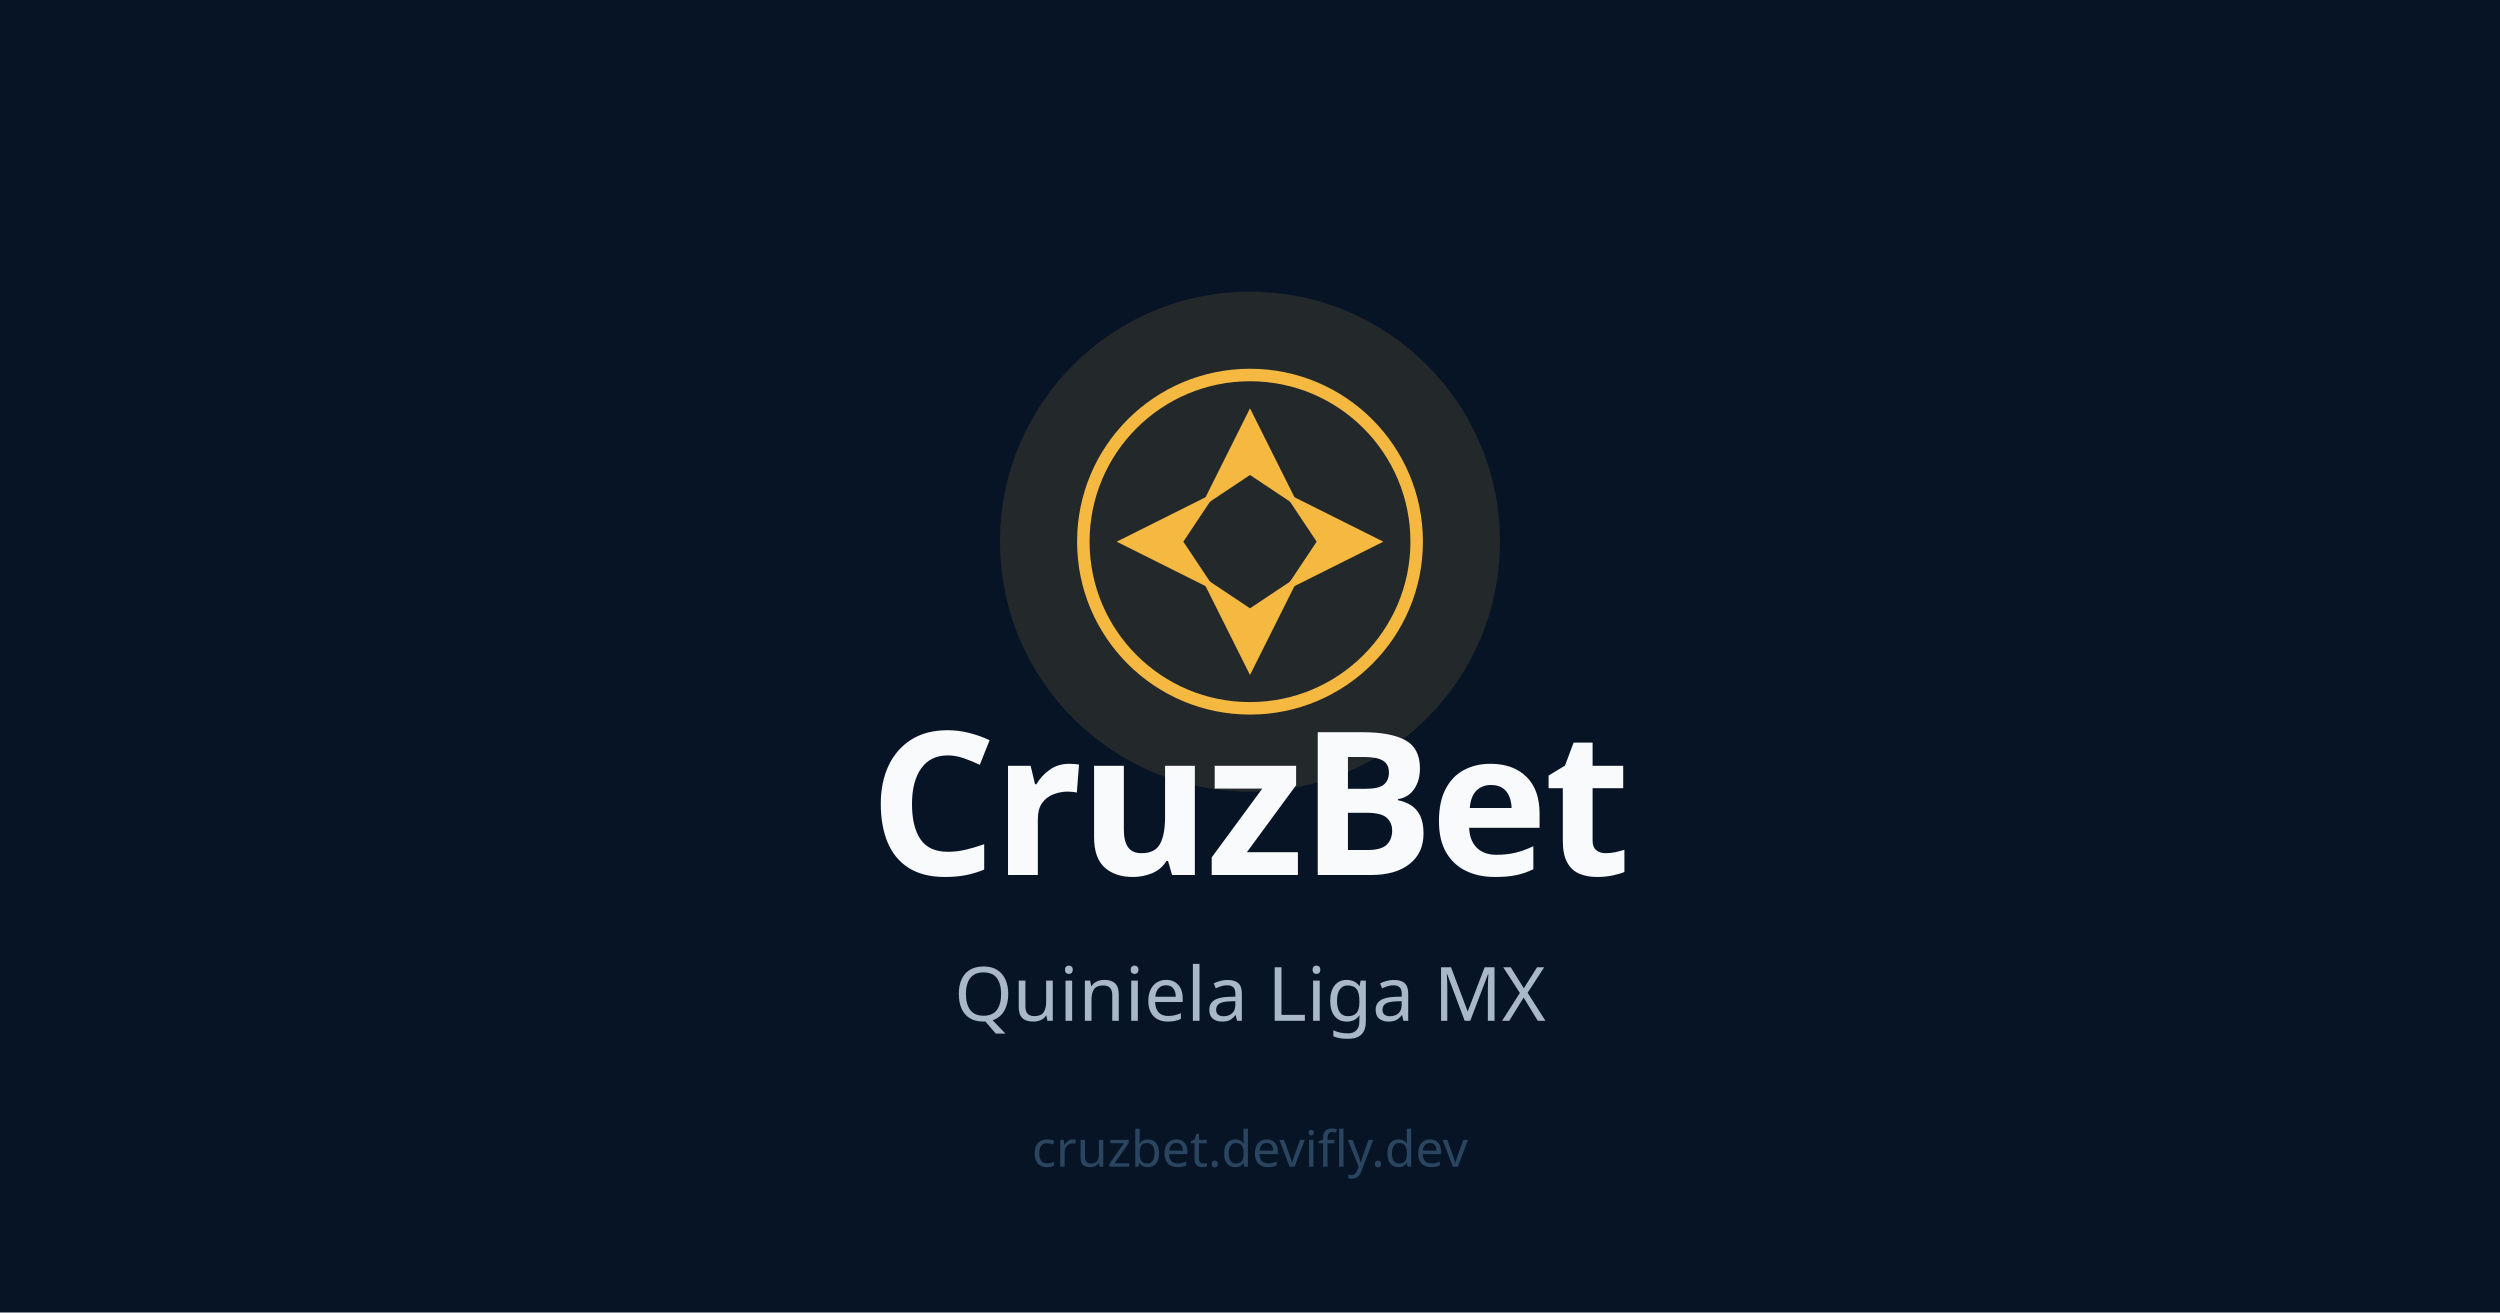
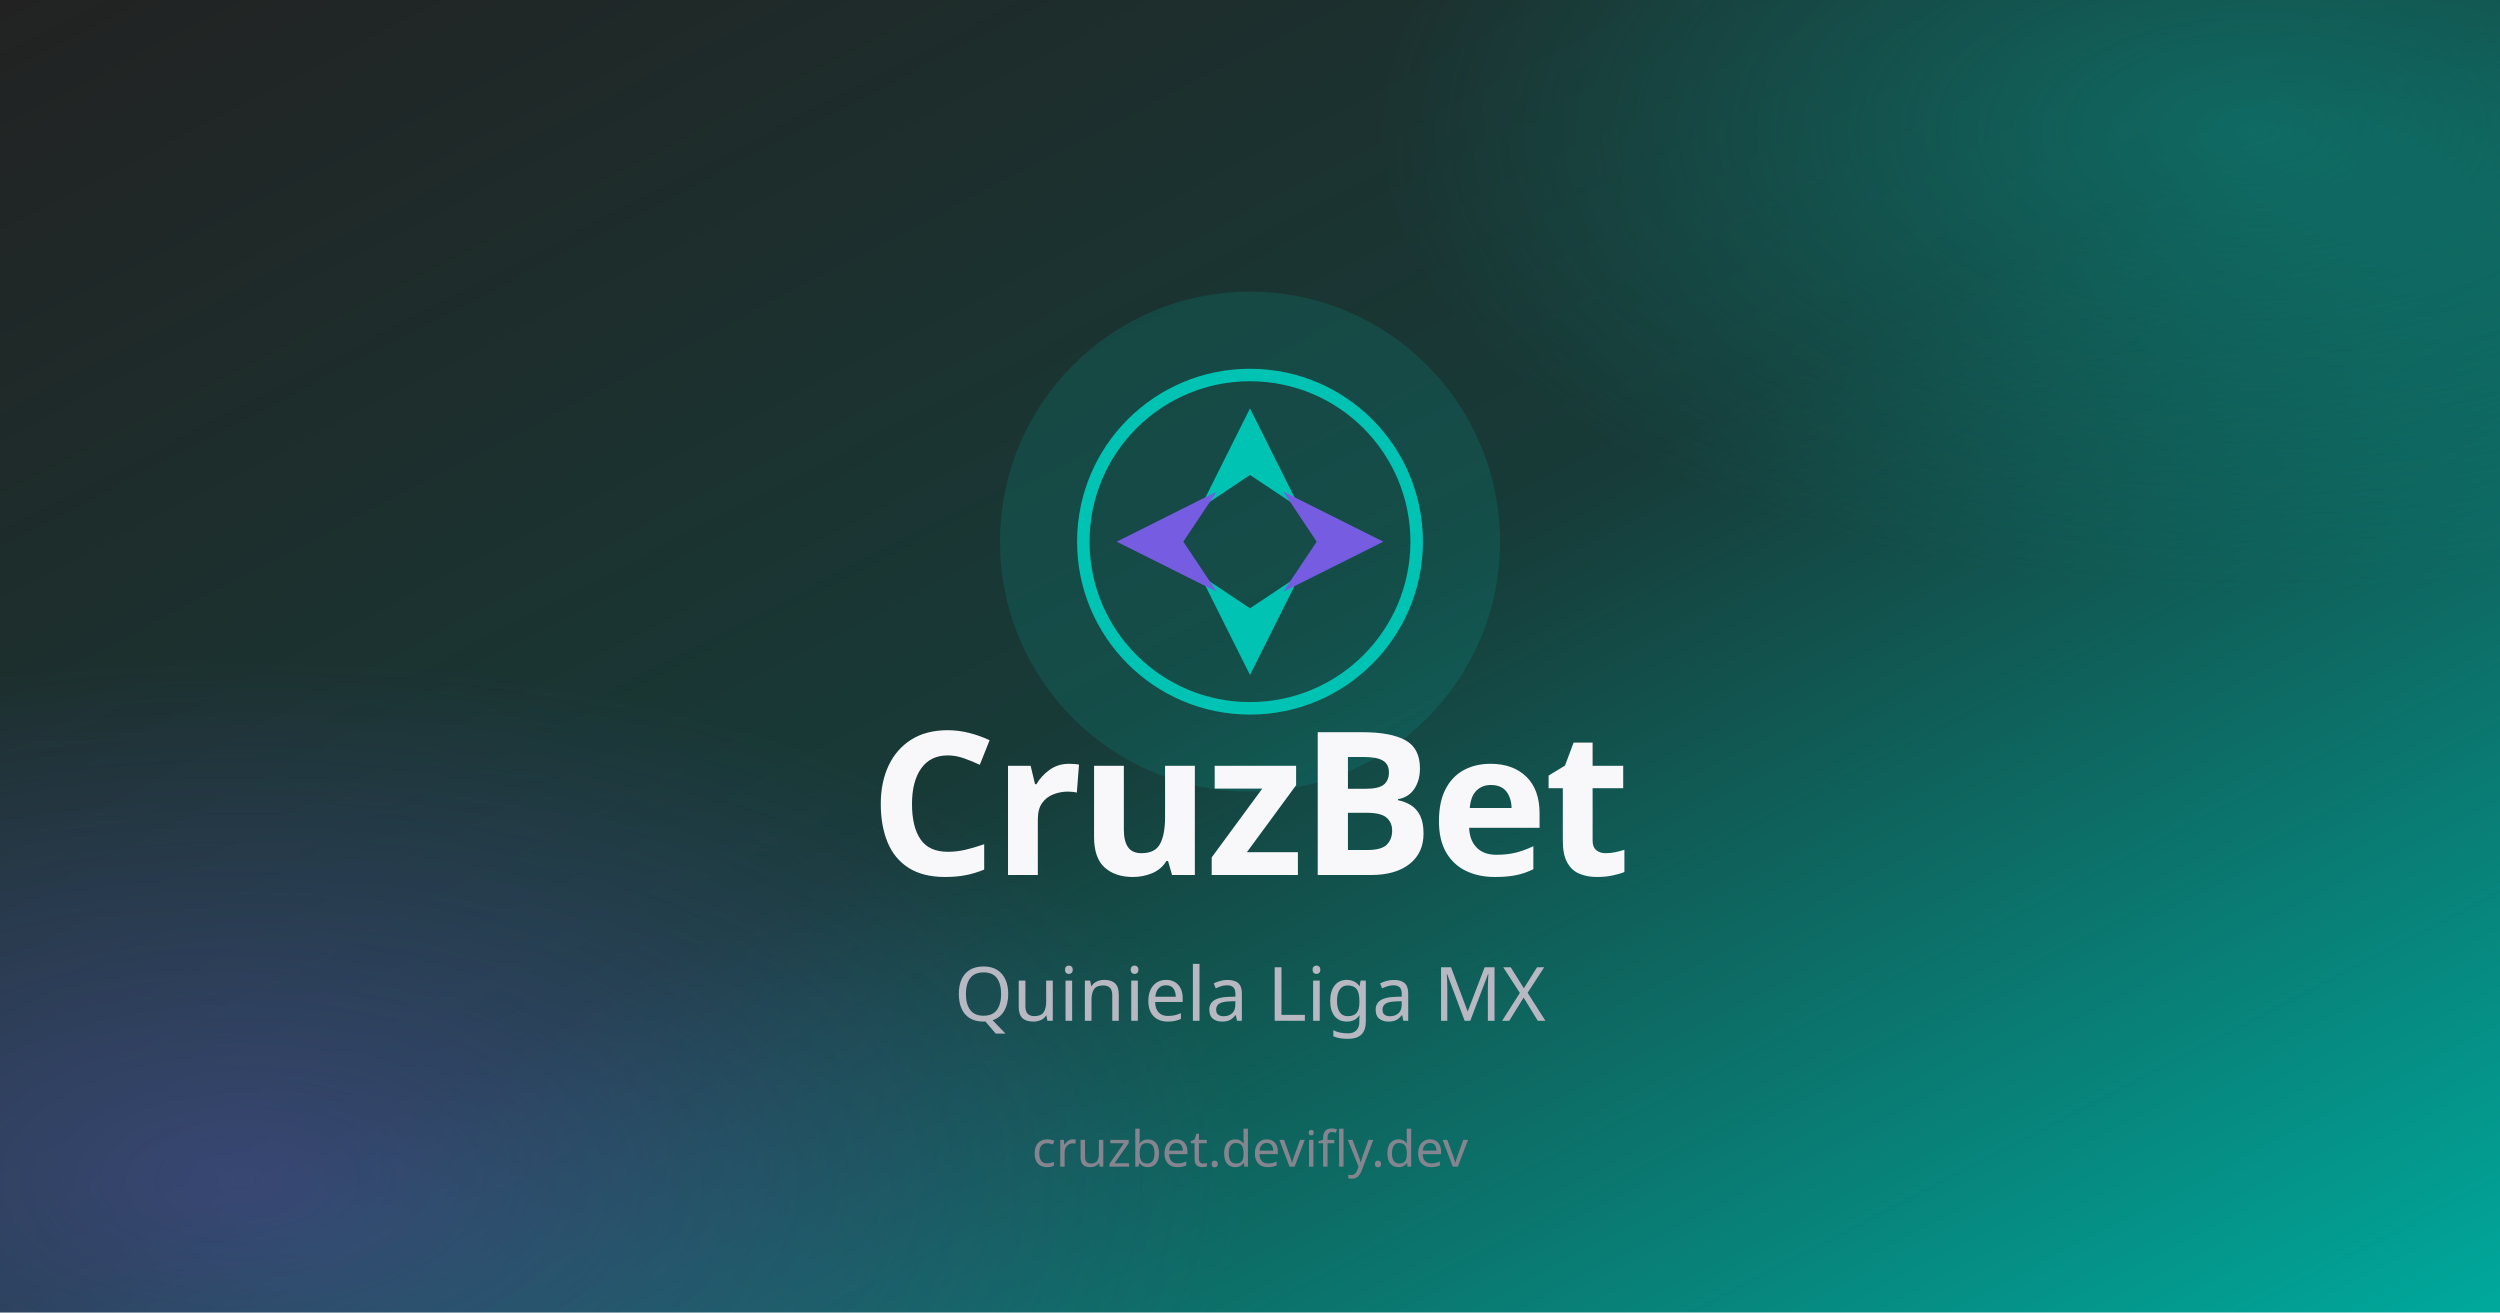
<svg xmlns="http://www.w3.org/2000/svg" viewBox="0 0 1200 630" fill="none">
-   <rect width="1200" height="630" fill="#071426" />
-   <circle cx="600" cy="260" r="120" fill="#F5B942" opacity="0.12" />
-   <circle cx="600" cy="260" r="80" stroke="#F5B942" stroke-width="6" fill="none" />
-   <path d="M600 196 L624 244 L600 228 L576 244 Z" fill="#F5B942" />
-   <path d="M600 324 L576 276 L600 292 L624 276 Z" fill="#F5B942" />
-   <path d="M536 260 L584 236 L568 260 L584 284 Z" fill="#F5B942" />
-   <path d="M664 260 L616 284 L632 260 L616 236 Z" fill="#F5B942" />
-   <text x="600" y="420" text-anchor="middle" fill="#F8FAFC" font-family="system-ui,sans-serif" font-size="96" font-weight="800" letter-spacing="-2">CruzBet</text>
-   <text x="600" y="490" text-anchor="middle" fill="#A9B8C8" font-family="system-ui,sans-serif" font-size="36" font-weight="500">Quiniela Liga MX</text>
-   <text x="600" y="560" text-anchor="middle" fill="#29455F" font-family="system-ui,sans-serif" font-size="24">cruzbet.devifly.dev</text>
+   <defs>
+     <radialGradient id="glow-teal" cx="90%" cy="10%" r="35%">
+       <stop offset="0%" stop-color="#00C3B4" stop-opacity="0.35" />
+       <stop offset="100%" stop-color="#00C3B4" stop-opacity="0" />
+     </radialGradient>
+     <radialGradient id="glow-purple" cx="10%" cy="90%" r="40%">
+       <stop offset="0%" stop-color="#765CE0" stop-opacity="0.35" />
+       <stop offset="100%" stop-color="#765CE0" stop-opacity="0" />
+     </radialGradient>
+     <linearGradient id="banner" x1="0%" y1="0%" x2="100%" y2="100%">
+       <stop offset="0%" stop-color="#222222" />
+       <stop offset="50%" stop-color="#173b38" />
+       <stop offset="100%" stop-color="#00a99d" />
+     </linearGradient>
+   </defs>
+   <rect width="1200" height="630" fill="url(#banner)" />
+   <rect width="1200" height="630" fill="url(#glow-teal)" />
+   <rect width="1200" height="630" fill="url(#glow-purple)" />
+   <circle cx="600" cy="260" r="120" fill="#00C3B4" opacity="0.14" />
+   <circle cx="600" cy="260" r="80" stroke="#00C3B4" stroke-width="6" fill="none" />
+   <path d="M600 196 L624 244 L600 228 L576 244 Z" fill="#00C3B4" />
+   <path d="M600 324 L576 276 L600 292 L624 276 Z" fill="#00C3B4" />
+   <path d="M536 260 L584 236 L568 260 L584 284 Z" fill="#765CE0" />
+   <path d="M664 260 L616 284 L632 260 L616 236 Z" fill="#765CE0" />
+   <text x="600" y="420" text-anchor="middle" fill="#F8F8FB" font-family="system-ui,sans-serif" font-size="96" font-weight="800" letter-spacing="-2">CruzBet</text>
+   <text x="600" y="490" text-anchor="middle" fill="#B8B8C2" font-family="system-ui,sans-serif" font-size="36" font-weight="500">Quiniela Liga MX</text>
+   <text x="600" y="560" text-anchor="middle" fill="#85858F" font-family="system-ui,sans-serif" font-size="24">cruzbet.devifly.dev</text>
</svg>
